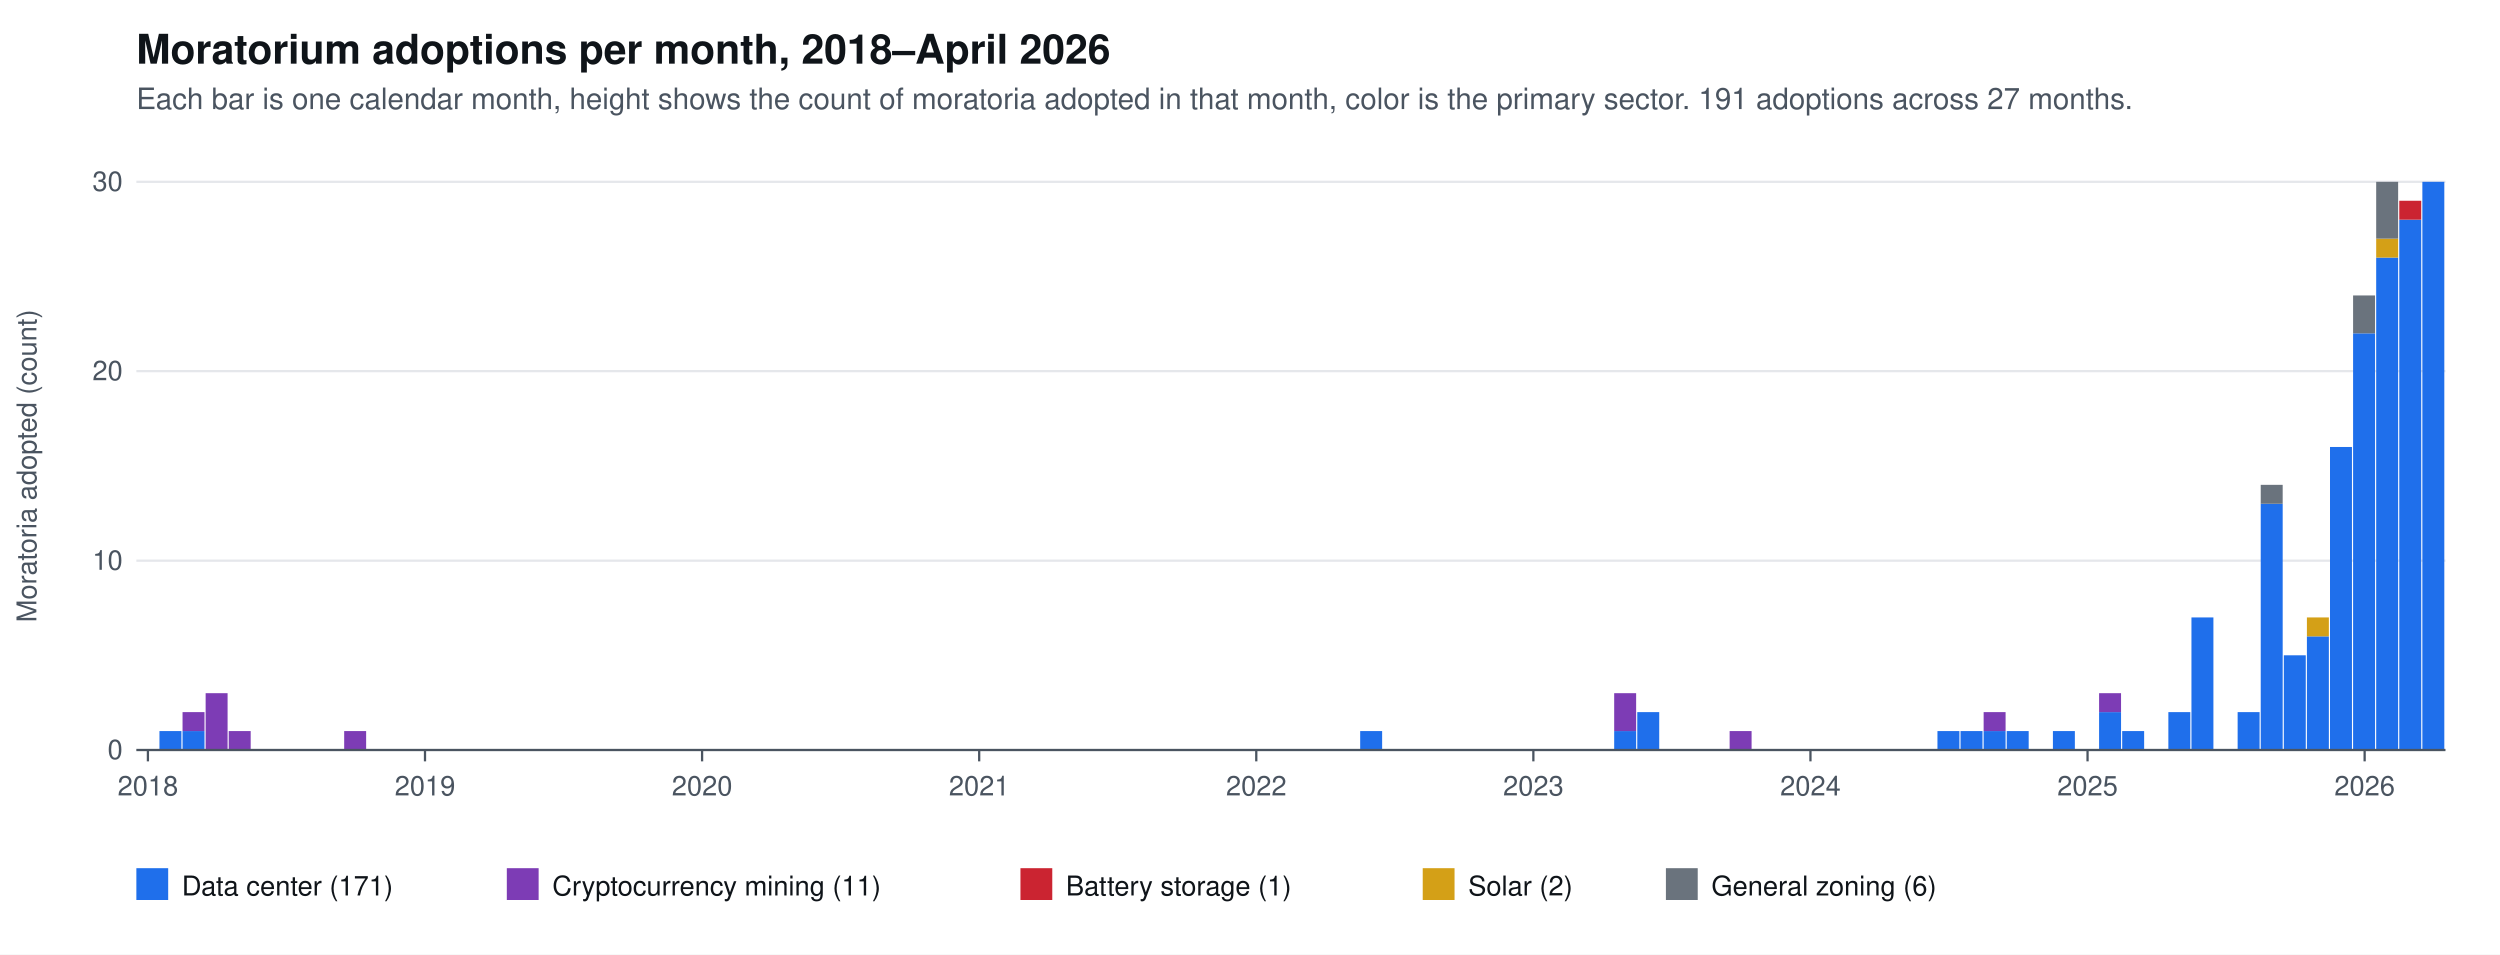
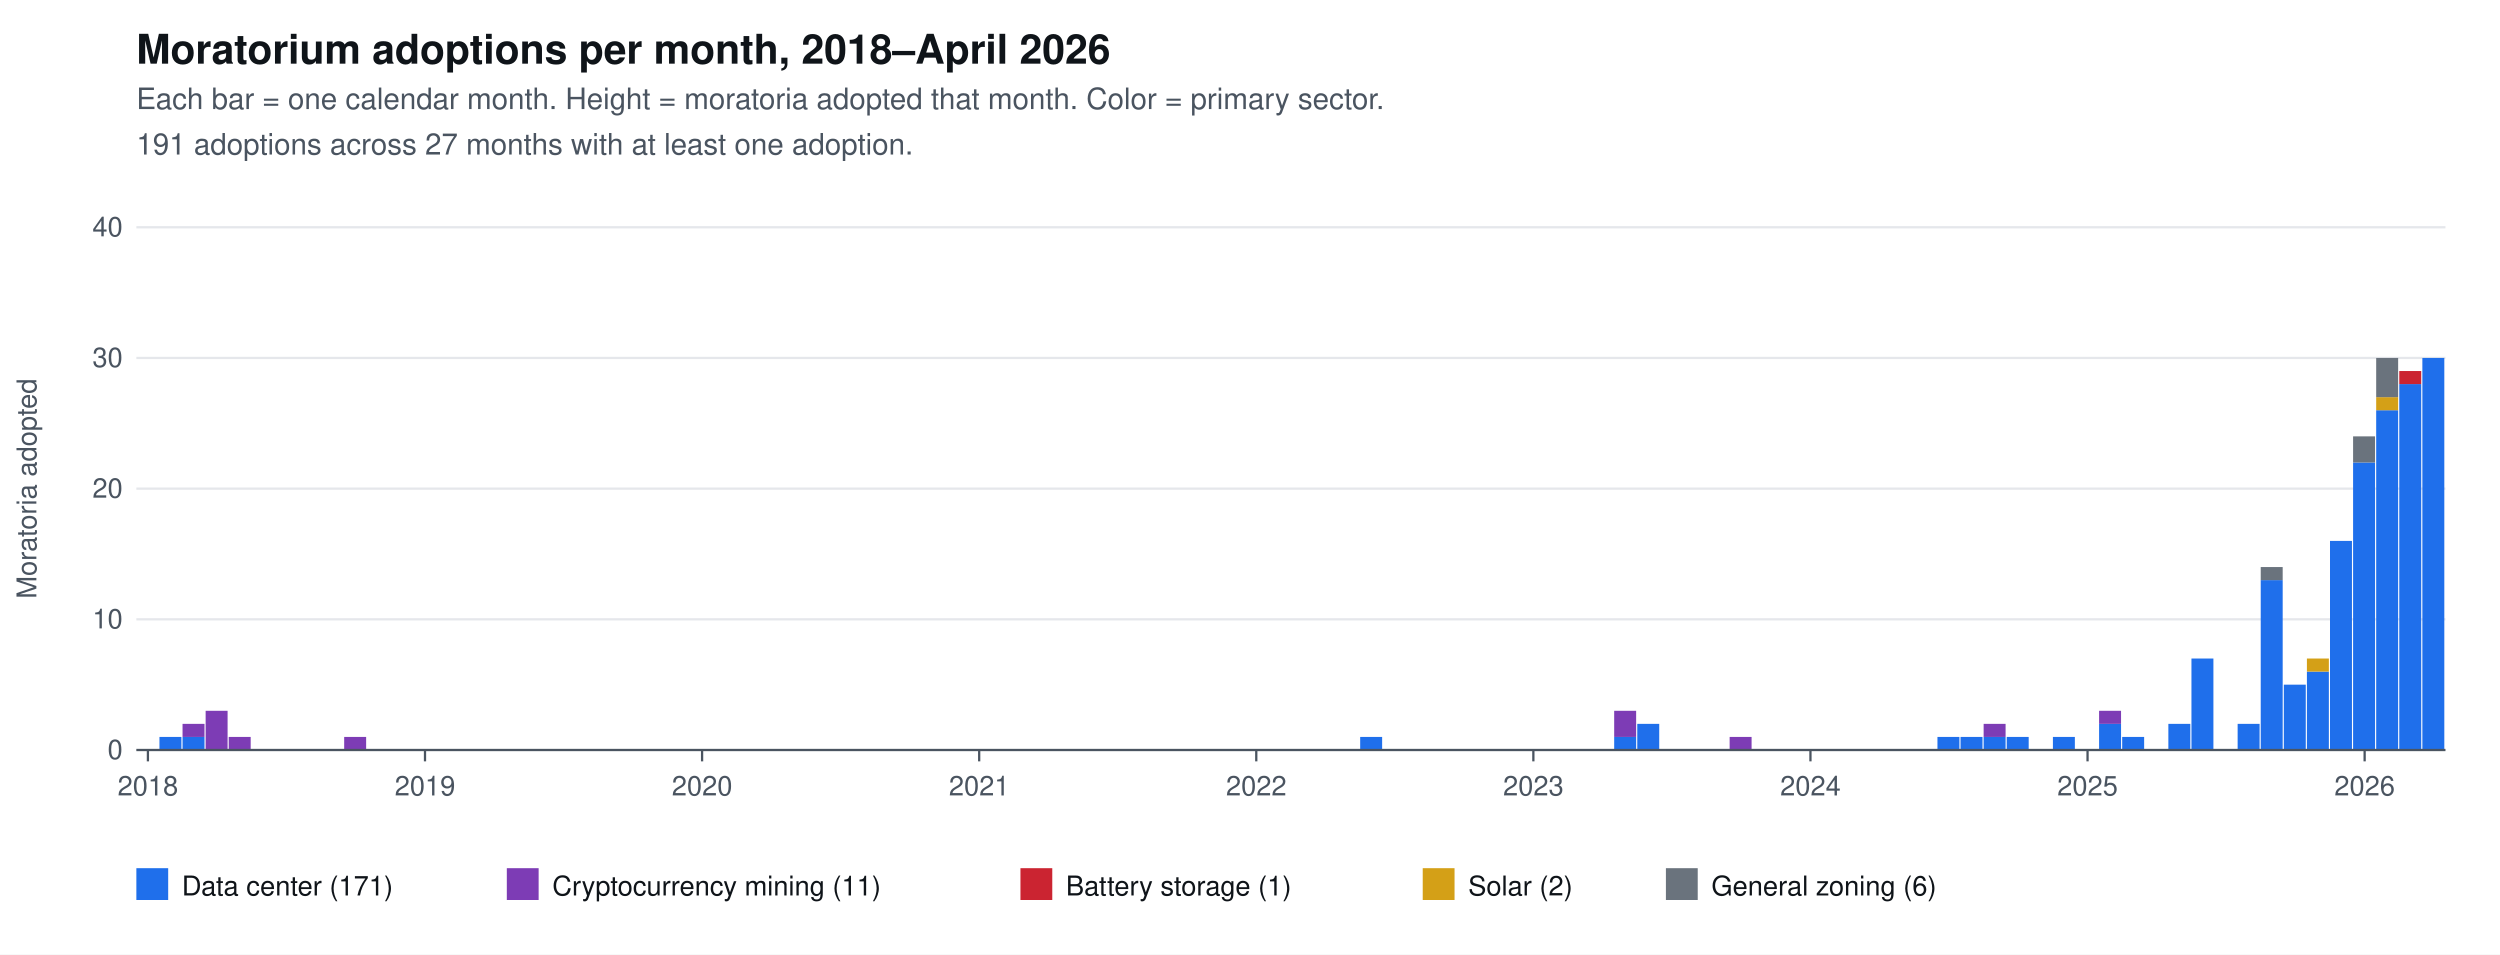
<svg xmlns="http://www.w3.org/2000/svg" viewBox="0 0 1100 420" width="100%" height="auto" font-family="ui-sans-serif, system-ui, -apple-system, Helvetica, Arial, sans-serif" font-size="12" role="img" aria-label="Monthly moratorium adoptions, 2018 through April 2026">
  <rect width="1100" height="420" fill="white" />
  <text x="60" y="28" font-size="18" font-weight="600" fill="#0f1419">Moratorium adoptions per month, 2018–April 2026</text>
-   <text x="60" y="48" font-size="13" fill="#4a5460">Each bar is one calendar month, height shows the count of moratoria adopted in that month, color is the primary sector. 191 adoptions across 27 months.</text>
+   <text x="60" y="48" font-size="13" fill="#4a5460">Each bar = one calendar month. Height = moratoria adopted that month. Color = primary sector.</text>
+   <text x="60" y="68" font-size="13" fill="#4a5460">191 adoptions across 27 months with at least one adoption.</text>
  <g stroke="#e5e7eb" stroke-width="1">
    <line x1="60" x2="1076" y1="330.0" y2="330.0" />
-     <line x1="60" x2="1076" y1="246.7" y2="246.7" />
-     <line x1="60" x2="1076" y1="163.3" y2="163.3" />
-     <line x1="60" x2="1076" y1="80.0" y2="80.0" />
+     <line x1="60" x2="1076" y1="272.5" y2="272.5" />
+     <line x1="60" x2="1076" y1="215.0" y2="215.0" />
+     <line x1="60" x2="1076" y1="157.5" y2="157.5" />
+     <line x1="60" x2="1076" y1="100.0" y2="100.0" />
  </g>
  <g fill="#4a5460" text-anchor="end">
    <text x="54" y="334.0">0</text>
-     <text x="54" y="250.7">10</text>
-     <text x="54" y="167.3">20</text>
-     <text x="54" y="84.0">30</text>
+     <text x="54" y="276.5">10</text>
+     <text x="54" y="219.0">20</text>
+     <text x="54" y="161.5">30</text>
+     <text x="54" y="104.0">40</text>
  </g>
-   <text x="16" y="205.0" fill="#4a5460" text-anchor="middle" transform="rotate(-90 16 205.0)">Moratoria adopted (count)</text>
+   <text x="16" y="215.0" fill="#4a5460" text-anchor="middle" transform="rotate(-90 16 215.0)">Moratoria adopted</text>
  <g>
-     <rect x="70.16" y="321.67" width="9.66" height="8.33" fill="#1f6feb" />
-     <rect x="80.32" y="321.67" width="9.66" height="8.33" fill="#1f6feb" />
-     <rect x="80.32" y="313.33" width="9.66" height="8.33" fill="#7d3cb5" />
-     <rect x="90.48" y="305.00" width="9.66" height="25.00" fill="#7d3cb5" />
-     <rect x="100.64" y="321.67" width="9.66" height="8.33" fill="#7d3cb5" />
-     <rect x="151.44" y="321.67" width="9.66" height="8.33" fill="#7d3cb5" />
-     <rect x="598.48" y="321.67" width="9.66" height="8.33" fill="#1f6feb" />
-     <rect x="710.24" y="321.67" width="9.66" height="8.33" fill="#1f6feb" />
-     <rect x="710.24" y="305.00" width="9.66" height="16.67" fill="#7d3cb5" />
-     <rect x="720.40" y="313.33" width="9.66" height="16.67" fill="#1f6feb" />
-     <rect x="761.04" y="321.67" width="9.66" height="8.33" fill="#7d3cb5" />
-     <rect x="852.48" y="321.67" width="9.66" height="8.33" fill="#1f6feb" />
-     <rect x="862.64" y="321.67" width="9.66" height="8.33" fill="#1f6feb" />
-     <rect x="872.80" y="321.67" width="9.66" height="8.33" fill="#1f6feb" />
-     <rect x="872.80" y="313.33" width="9.66" height="8.33" fill="#7d3cb5" />
-     <rect x="882.96" y="321.67" width="9.66" height="8.33" fill="#1f6feb" />
-     <rect x="903.28" y="321.67" width="9.66" height="8.33" fill="#1f6feb" />
-     <rect x="923.60" y="313.33" width="9.66" height="16.67" fill="#1f6feb" />
-     <rect x="923.60" y="305.00" width="9.66" height="8.33" fill="#7d3cb5" />
-     <rect x="933.76" y="321.67" width="9.66" height="8.33" fill="#1f6feb" />
-     <rect x="954.08" y="313.33" width="9.66" height="16.67" fill="#1f6feb" />
-     <rect x="964.24" y="271.67" width="9.66" height="58.33" fill="#1f6feb" />
-     <rect x="984.56" y="313.33" width="9.66" height="16.67" fill="#1f6feb" />
-     <rect x="994.72" y="221.67" width="9.66" height="108.33" fill="#1f6feb" />
-     <rect x="994.72" y="213.33" width="9.66" height="8.33" fill="#6a737d" />
-     <rect x="1004.88" y="288.33" width="9.66" height="41.67" fill="#1f6feb" />
-     <rect x="1015.04" y="280.00" width="9.66" height="50.00" fill="#1f6feb" />
-     <rect x="1015.04" y="271.67" width="9.66" height="8.33" fill="#d4a017" />
-     <rect x="1025.20" y="196.67" width="9.66" height="133.33" fill="#1f6feb" />
-     <rect x="1035.36" y="146.67" width="9.66" height="183.33" fill="#1f6feb" />
-     <rect x="1035.36" y="130.00" width="9.66" height="16.67" fill="#6a737d" />
-     <rect x="1045.52" y="113.33" width="9.66" height="216.67" fill="#1f6feb" />
-     <rect x="1045.52" y="105.00" width="9.66" height="8.33" fill="#d4a017" />
-     <rect x="1045.52" y="80.00" width="9.66" height="25.00" fill="#6a737d" />
-     <rect x="1055.68" y="96.67" width="9.66" height="233.33" fill="#1f6feb" />
-     <rect x="1055.68" y="88.33" width="9.66" height="8.33" fill="#cb2431" />
-     <rect x="1065.84" y="80.00" width="9.66" height="250.00" fill="#1f6feb" />
+     <rect x="70.16" y="324.25" width="9.66" height="5.75" fill="#1f6feb" />
+     <rect x="80.32" y="324.25" width="9.66" height="5.75" fill="#1f6feb" />
+     <rect x="80.32" y="318.50" width="9.66" height="5.75" fill="#7d3cb5" />
+     <rect x="90.48" y="312.75" width="9.66" height="17.25" fill="#7d3cb5" />
+     <rect x="100.64" y="324.25" width="9.66" height="5.75" fill="#7d3cb5" />
+     <rect x="151.44" y="324.25" width="9.66" height="5.75" fill="#7d3cb5" />
+     <rect x="598.48" y="324.25" width="9.66" height="5.75" fill="#1f6feb" />
+     <rect x="710.24" y="324.25" width="9.66" height="5.75" fill="#1f6feb" />
+     <rect x="710.24" y="312.75" width="9.66" height="11.50" fill="#7d3cb5" />
+     <rect x="720.40" y="318.50" width="9.66" height="11.50" fill="#1f6feb" />
+     <rect x="761.04" y="324.25" width="9.66" height="5.75" fill="#7d3cb5" />
+     <rect x="852.48" y="324.25" width="9.66" height="5.75" fill="#1f6feb" />
+     <rect x="862.64" y="324.25" width="9.66" height="5.75" fill="#1f6feb" />
+     <rect x="872.80" y="324.25" width="9.66" height="5.75" fill="#1f6feb" />
+     <rect x="872.80" y="318.50" width="9.66" height="5.75" fill="#7d3cb5" />
+     <rect x="882.96" y="324.25" width="9.66" height="5.75" fill="#1f6feb" />
+     <rect x="903.28" y="324.25" width="9.66" height="5.75" fill="#1f6feb" />
+     <rect x="923.60" y="318.50" width="9.66" height="11.50" fill="#1f6feb" />
+     <rect x="923.60" y="312.75" width="9.66" height="5.75" fill="#7d3cb5" />
+     <rect x="933.76" y="324.25" width="9.66" height="5.75" fill="#1f6feb" />
+     <rect x="954.08" y="318.50" width="9.66" height="11.50" fill="#1f6feb" />
+     <rect x="964.24" y="289.75" width="9.66" height="40.25" fill="#1f6feb" />
+     <rect x="984.56" y="318.50" width="9.66" height="11.50" fill="#1f6feb" />
+     <rect x="994.72" y="255.25" width="9.66" height="74.75" fill="#1f6feb" />
+     <rect x="994.72" y="249.50" width="9.66" height="5.75" fill="#6a737d" />
+     <rect x="1004.88" y="301.25" width="9.66" height="28.75" fill="#1f6feb" />
+     <rect x="1015.04" y="295.50" width="9.66" height="34.50" fill="#1f6feb" />
+     <rect x="1015.04" y="289.75" width="9.66" height="5.75" fill="#d4a017" />
+     <rect x="1025.20" y="238.00" width="9.66" height="92.00" fill="#1f6feb" />
+     <rect x="1035.36" y="203.50" width="9.66" height="126.50" fill="#1f6feb" />
+     <rect x="1035.36" y="192.00" width="9.66" height="11.50" fill="#6a737d" />
+     <rect x="1045.52" y="180.50" width="9.66" height="149.50" fill="#1f6feb" />
+     <rect x="1045.52" y="174.75" width="9.66" height="5.75" fill="#d4a017" />
+     <rect x="1045.52" y="157.50" width="9.66" height="17.25" fill="#6a737d" />
+     <rect x="1055.68" y="169.00" width="9.66" height="161.00" fill="#1f6feb" />
+     <rect x="1055.68" y="163.25" width="9.66" height="5.75" fill="#cb2431" />
+     <rect x="1065.84" y="157.50" width="9.66" height="172.50" fill="#1f6feb" />
  </g>
  <g fill="#4a5460" text-anchor="middle">
    <line x1="65.08" x2="65.08" y1="330.0" y2="335.0" stroke="#4a5460" />
    <text x="65.08" y="350.0">2018</text>
    <line x1="187.00" x2="187.00" y1="330.0" y2="335.0" stroke="#4a5460" />
    <text x="187.00" y="350.0">2019</text>
    <line x1="308.92" x2="308.92" y1="330.0" y2="335.0" stroke="#4a5460" />
    <text x="308.92" y="350.0">2020</text>
    <line x1="430.84" x2="430.84" y1="330.0" y2="335.0" stroke="#4a5460" />
    <text x="430.84" y="350.0">2021</text>
    <line x1="552.76" x2="552.76" y1="330.0" y2="335.0" stroke="#4a5460" />
    <text x="552.76" y="350.0">2022</text>
    <line x1="674.68" x2="674.68" y1="330.0" y2="335.0" stroke="#4a5460" />
    <text x="674.68" y="350.0">2023</text>
    <line x1="796.60" x2="796.60" y1="330.0" y2="335.0" stroke="#4a5460" />
    <text x="796.60" y="350.0">2024</text>
    <line x1="918.52" x2="918.52" y1="330.0" y2="335.0" stroke="#4a5460" />
    <text x="918.52" y="350.0">2025</text>
    <line x1="1040.44" x2="1040.44" y1="330.0" y2="335.0" stroke="#4a5460" />
    <text x="1040.44" y="350.0">2026</text>
  </g>
  <line x1="60" x2="1076" y1="330.0" y2="330.0" stroke="#4a5460" />
  <g font-size="12">
    <rect x="60" y="382" width="14" height="14" fill="#1f6feb" />
    <text x="80" y="394" fill="#0f1419">Data center (171)</text>
    <rect x="223" y="382" width="14" height="14" fill="#7d3cb5" />
    <text x="243" y="394" fill="#0f1419">Cryptocurrency mining (11)</text>
    <rect x="449" y="382" width="14" height="14" fill="#cb2431" />
    <text x="469" y="394" fill="#0f1419">Battery storage (1)</text>
    <rect x="626" y="382" width="14" height="14" fill="#d4a017" />
    <text x="646" y="394" fill="#0f1419">Solar (2)</text>
    <rect x="733" y="382" width="14" height="14" fill="#6a737d" />
    <text x="753" y="394" fill="#0f1419">General zoning (6)</text>
  </g>
</svg>
